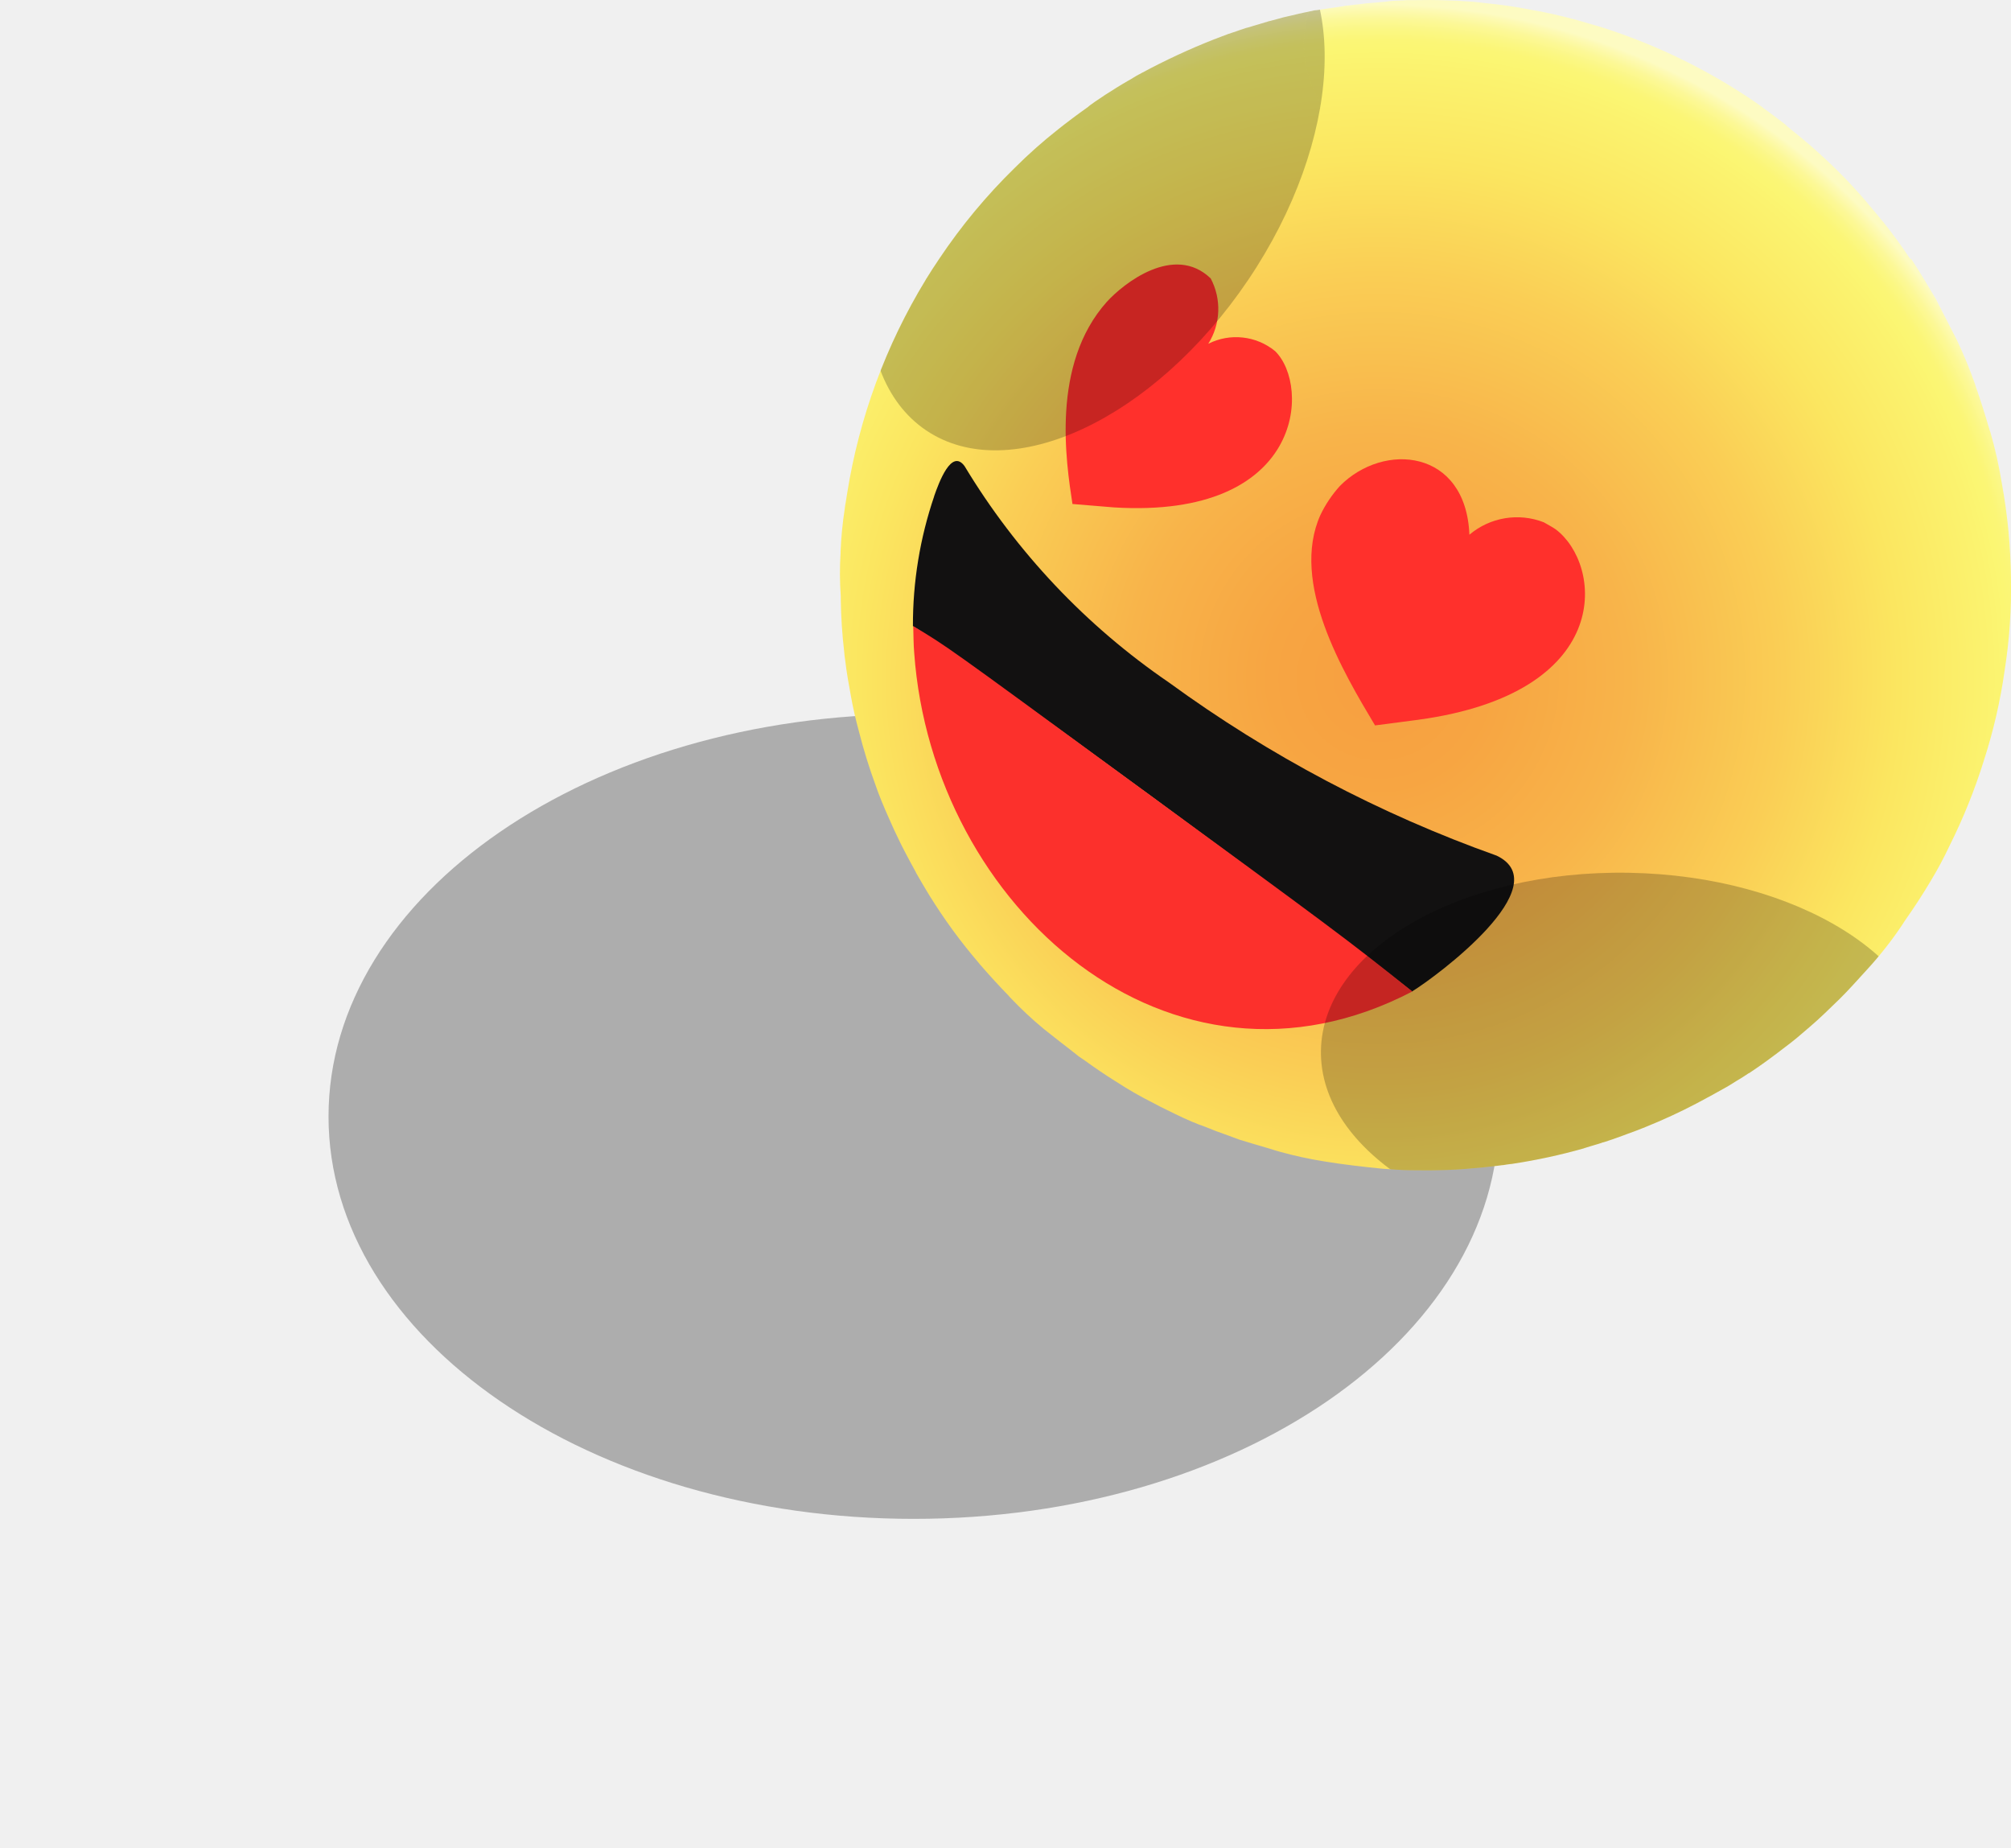
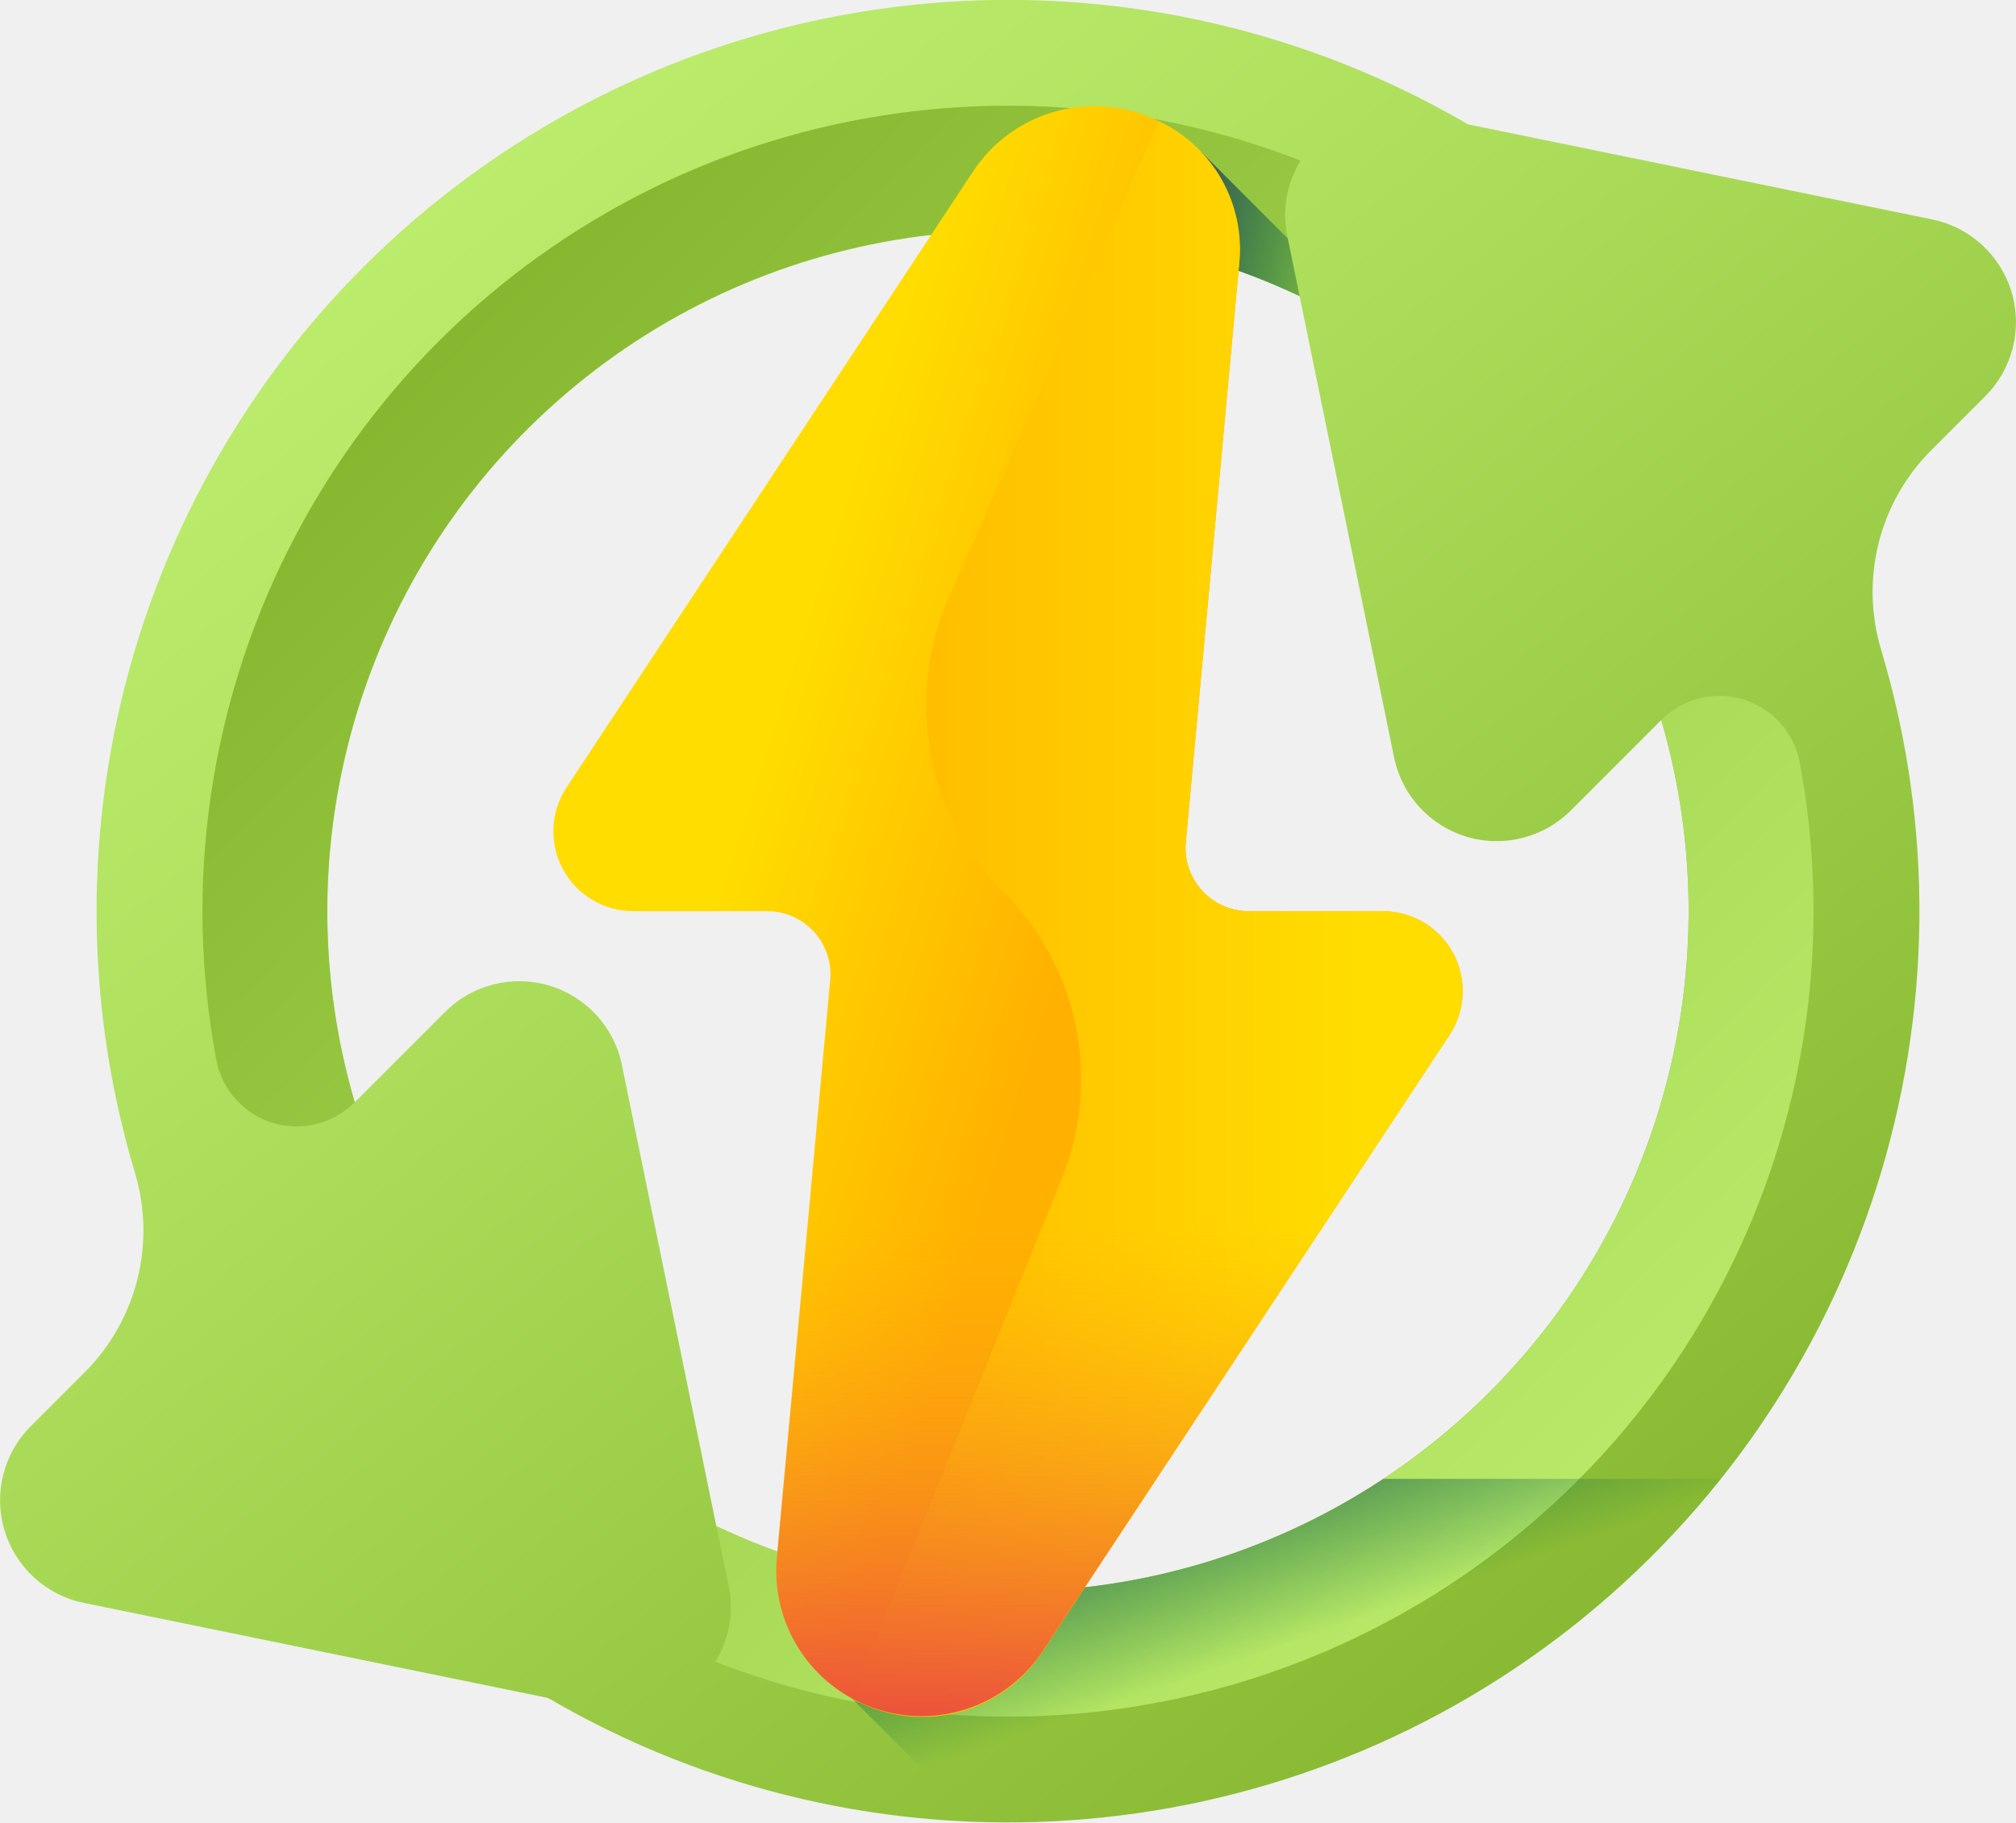
- <svg xmlns="http://www.w3.org/2000/svg" xmlns:xlink="http://www.w3.org/1999/xlink" width="82.478" height="75.758" viewBox="0 0 82.478 75.758">
+ <svg xmlns="http://www.w3.org/2000/svg" xmlns:xlink="http://www.w3.org/1999/xlink" width="103.517" height="93.586" viewBox="0 0 103.517 93.586">
  <defs>
-     <radialGradient id="radial-gradient" cx="0.471" cy="0.58" r="0.575" gradientTransform="matrix(-0.999, -0.004, -0.004, 1, 0.933, 0.001)" gradientUnits="objectBoundingBox">
-       <stop offset="0" stop-color="#f79f40" />
-       <stop offset="0.163" stop-color="#f7a542" />
-       <stop offset="0.371" stop-color="#f8b44a" />
-       <stop offset="0.601" stop-color="#face55" />
-       <stop offset="0.771" stop-color="#fbe660" />
-       <stop offset="0.91" stop-color="#fbf36f" />
-       <stop offset="0.932" stop-color="#fbf672" />
-       <stop offset="0.947" stop-color="#fbf676" />
-       <stop offset="0.962" stop-color="#fbf783" />
-       <stop offset="0.978" stop-color="#fcf897" />
-       <stop offset="0.994" stop-color="#fdfab4" />
-       <stop offset="1" stop-color="#fdfbc2" />
-     </radialGradient>
-     <clipPath id="clip-path">
-       <path id="Trazado_116496" data-name="Trazado 116496" d="M52.65,29.84v-.06c0-.11-.03-.77-.15-1.75-.01-.09-.02-.17-.03-.26-.02-.12-.04-.25-.06-.38a23.894,23.894,0,0,0-3.15-8.77c0-.01-.01-.01-.01-.02-.17-.29-.35-.57-.54-.85h0a23.353,23.353,0,0,0-3.06-3.74,20.449,20.449,0,0,0-1.77-1.6c-.39-.32-.78-.62-1.19-.91a.265.265,0,0,1-.06-.05l-.05-.04-.21-.15c-.26-.18-.55-.37-.86-.57h0c-.01-.01-.02-.01-.03-.02-.15-.09-.3-.19-.47-.28-.07-.04-.15-.09-.22-.13s-.12-.07-.19-.11a1.092,1.092,0,0,0-.15-.08,25.413,25.413,0,0,0-2.93-1.4c-.26-.11-.47-.18-.58-.23l-.18-.07-.18-.07c-.01,0-.02-.01-.03-.01l-.04-.01-.3-.1-.04-.01c-.01,0-.03-.01-.04-.01l-.2-.07a2.759,2.759,0,0,0-.27-.08l-.23-.07c-.04-.01-.09-.03-.13-.04-.01,0-.03-.01-.04-.01s-.03-.01-.05-.01a.636.636,0,0,1-.07-.02l-.26-.07-.22-.06c-.07-.02-.14-.03-.21-.05h-.01l-.13-.03-.25-.06-.18-.04a2.049,2.049,0,0,0-.24-.05c-.01,0-.03-.01-.04-.01-.06-.01-.12-.03-.18-.04l-.11-.02-.13-.03h-.02l-.04-.01c-.02,0-.05-.01-.07-.01a1.766,1.766,0,0,1-.2-.04.6.6,0,0,0-.12-.02h0a2.068,2.068,0,0,1-.22-.04l-.19-.03c-.03-.01-.07-.01-.11-.02a.985.985,0,0,0-.17-.02,1,1,0,0,0-.16-.02l-.27-.03-.25-.03c-.03,0-.05-.01-.08-.01h-.02a1.641,1.641,0,0,0-.23-.02l-.34-.03c-.08-.01-.16-.01-.23-.02-.09-.01-.17-.01-.26-.02s-.18-.01-.27-.02A.97.97,0,0,1,29.76,7h-.37c-.48-.01-.96-.01-1.45,0-.11,0-.21,0-.31.01s-.22.01-.32.02c-.07,0-.13.01-.19.01-.16.01-.31.02-.46.04-.05,0-.11.01-.16.01-.22.02-.43.04-.64.07-.1.01-.2.02-.3.04h-.01c-.02,0-.04.01-.06.01q-.24.03-.45.06c-.11.02-.23.04-.34.05-.26.04-.47.08-.61.11-.7.14-1.38.3-2.06.5-.41.11-.77.22-1.21.38a24.021,24.021,0,0,0-5.31,2.61h0c-.17.11-.33.22-.49.33a.265.265,0,0,0-.06.05c-.28.2-.56.4-.84.61a.423.423,0,0,1-.07.05l-.02.02-.02.02c-.01.01-.02.02-.03.02s-.02.01-.03.02c-.08.06-.15.12-.23.18-.15.12-.3.24-.44.36-.08.07-.16.13-.24.2-.16.14-.32.27-.46.4l-.02.02-.02.02c-.03.03-.07.06-.1.09-.75.69-1.21,1.19-1.24,1.22-.23.25-.46.51-.69.77-.16.19-.33.38-.5.59-.01.01-.02.03-.04.04l-.03.03c-.34.42-.69.89-1.08,1.46l-.01.01-.01.01c-.01.01-.01.02-.02.02-.18.26-.36.55-.54.86-.16.26-.32.52-.46.75l-.46.88c-.15.29-.29.56-.42.82a16.758,16.758,0,0,0-.76,1.82h0v.01c-.22.6-.42,1.23-.6,1.84l-.01.02a.037.037,0,0,1-.01.03,17.968,17.968,0,0,0-.5,2.13,23.506,23.506,0,0,0-.17,7.66,22.794,22.794,0,0,0,.82,3.68,23.944,23.944,0,0,0,1.38,3.51,15.311,15.311,0,0,0,.75,1.42c.32.56.68,1.11,1.06,1.66.04.07.09.13.13.2a16,16,0,0,0,1.39,1.8c.34.37.78.88,1.14,1.24s.83.82,1.22,1.15h0c.42.37.6.53.99.83q.72.585,1.47,1.08h.01c.16.11.32.22.49.32.19.12.38.24.55.34.09.05.22.13.36.21a.573.573,0,0,1,.07.04c.15.09.33.18.52.29.04.02.09.05.13.07a22.789,22.789,0,0,0,2.12,1c.18.07.42.17.7.28l.24.09.42.15.3.1.11.03c.01,0,.01,0,.02.01l.16.05a2.759,2.759,0,0,0,.27.08l.26.08c.01,0,.02,0,.02.01a22.1,22.1,0,0,0,2.96.66l.09.01c.08.01.17.03.27.04h.03l.23.03.53.06c.24.03.56.05.79.07s.49.03.74.04h.02c.13.01.25.01.37.01.33.01.77,0,1.1.01s.79-.03,1.13-.05c.72-.06,1.68-.17,2.39-.28a18.747,18.747,0,0,0,1.84-.38c.14-.04.28-.08.43-.12.43-.12.87-.25,1.24-.36l.43-.16c.35-.12.69-.25,1.03-.38l.17-.06c.4-.15.89-.38,1.32-.59.19-.09.37-.18.55-.28a15.71,15.71,0,0,0,1.56-.88c.02-.01.03-.02.05-.03.41-.26.82-.52,1.22-.81.09-.06.18-.12.26-.17l.44-.34c.12-.09.23-.18.35-.27l.66-.52a14.289,14.289,0,0,0,1.37-1.26l.03-.03.07-.07c.35-.35.74-.77,1.2-1.29a.138.138,0,0,0,.03-.04h0a20.958,20.958,0,0,0,2.02-2.71c.01-.01.01-.02.02-.03.19-.3.38-.61.57-.95v-.01h0c.08-.14.16-.29.24-.44.11-.2.22-.41.31-.59l.09-.18c.16-.32.31-.65.47-.99.21-.47.41-.94.56-1.36h0c.26-.7.5-1.44.71-2.23.13-.48.25-.96.33-1.41.1-.48.18-.98.25-1.5.02-.12.03-.23.05-.34.08-.69.14-1.41.16-2.14v-.13C52.68,31.04,52.68,30.45,52.65,29.84Z" transform="translate(-4.654 -6.992)" />
-     </clipPath>
-     <linearGradient id="linear-gradient" x1="-0.166" y1="-323.933" x2="-1.166" y2="-323.933" gradientUnits="objectBoundingBox">
-       <stop offset="0" stop-color="#19b79c" />
-       <stop offset="0.405" stop-color="#1dbb9e" />
-       <stop offset="0.825" stop-color="#2ac8a3" />
-       <stop offset="0.997" stop-color="#31cfa6" />
+     <linearGradient id="linear-gradient" x1="0.177" y1="0.143" x2="1.013" y2="1.067" gradientUnits="objectBoundingBox">
+       <stop offset="0" stop-color="#bbec6c" />
+       <stop offset="0.29" stop-color="#abdc59" />
+       <stop offset="0.873" stop-color="#82b22a" />
+       <stop offset="1" stop-color="#78a91f" />
    </linearGradient>
-     <linearGradient id="linear-gradient-2" x1="-2.106" y1="-363.238" x2="-3.08" y2="-363.238" xlink:href="#linear-gradient" />
-     <clipPath id="clip-path-2">
-       <path id="Trazado_116504" data-name="Trazado 116504" d="M4.652,29.65v-.06a15.757,15.757,0,0,1,.17-1.74,2.335,2.335,0,0,1,.04-.26c.02-.12.04-.25.06-.38a24.088,24.088,0,0,1,3.22-8.75c0-.01.01-.01.01-.02.18-.29.36-.57.55-.85h0a23.39,23.39,0,0,1,3.09-3.72,20.134,20.134,0,0,1,1.78-1.58q.585-.465,1.2-.9a.265.265,0,0,0,.06-.05l.05-.04.21-.15c.26-.18.55-.37.86-.56h0c.01-.01.02-.01.03-.02.15-.09.31-.19.47-.28a2.53,2.53,0,0,0,.22-.13c.06-.04.12-.07.19-.11.05-.03.1-.05.15-.08a27.308,27.308,0,0,1,2.95-1.37c.26-.1.47-.18.58-.22l.18-.06.18-.06c.01,0,.02-.01.03-.01l.05-.02.3-.1.04-.01c.01,0,.03-.01.04-.01l.2-.06c.08-.02.19-.06.27-.08l.23-.07a.647.647,0,0,0,.13-.04c.01,0,.03-.01.04-.01s.03-.01.05-.01a.637.637,0,0,0,.07-.02l.26-.07.22-.06c.07-.02.14-.03.21-.05h.01l.13-.03c.08-.02.18-.04.25-.06l.18-.04c.08-.02.16-.03.24-.05.01,0,.03-.01.04-.01a1.163,1.163,0,0,0,.18-.04l.11-.01.13-.02h.02l.04-.01c.02,0,.05-.01.07-.01l.2-.03c.04-.01.09-.01.13-.02h0l.22-.03.19-.03a.516.516,0,0,0,.11-.02.985.985,0,0,1,.17-.02c.06-.01.11-.01.16-.02l.27-.03.25-.03c.03,0,.05-.01.08-.01h.02c.07-.01.15-.01.23-.02l.34-.03c.08-.01.16-.01.23-.02a1.569,1.569,0,0,1,.24-.03,2.437,2.437,0,0,1,.27-.01.86.86,0,0,1,.16-.01l.15-.01h.24c.49-.01.97-.01,1.45.01.11,0,.21.01.31.01s.22.01.32.02c.07,0,.13.01.19.01.16.01.31.02.46.04.05.01.11.01.16.02.22.02.43.05.64.07.1.01.2.03.3.04h.01c.02,0,.04.01.06.01.16.02.31.05.45.07l.34.06c.26.05.47.09.6.11.69.14,1.38.31,2.06.52.41.11.76.23,1.21.39a24.178,24.178,0,0,1,5.28,2.65h0c.16.11.33.22.49.34a.265.265,0,0,1,.06.05c.28.2.56.41.83.62a.424.424,0,0,0,.07.05l.02.02.02.02.03.03c.01.01.02.01.02.02.08.06.15.12.22.18.15.12.3.24.44.36.08.07.16.14.24.2.16.14.31.28.46.41l.02.02.02.02c.03.03.07.06.1.09.75.69,1.2,1.2,1.23,1.23.23.25.46.51.68.78.16.19.32.38.49.59.01.01.02.03.04.04l.02.03c.33.42.69.89,1.07,1.47l.04.01.01.01c.01.01.01.02.02.02.17.26.36.56.54.86.16.26.31.53.45.75l.45.88c.15.29.29.56.42.82a18.431,18.431,0,0,1,.75,1.83h0v.01c.21.6.41,1.23.59,1.85l.01.02a.037.037,0,0,0,.01.03,17.59,17.59,0,0,1,.48,2.14,22.71,22.71,0,0,1,.37,3.87,21.465,21.465,0,0,1-.26,3.8,21.96,21.96,0,0,1-.85,3.68,23.286,23.286,0,0,1-1.41,3.5,15.244,15.244,0,0,1-.76,1.42c-.33.56-.69,1.11-1.07,1.65-.04.07-.09.13-.13.2a15.2,15.2,0,0,1-1.41,1.79c-.34.37-.79.88-1.15,1.23s-.84.82-1.22,1.14h0c-.43.37-.6.52-1,.82-.49.38-.98.74-1.48,1.07H41.9c-.16.11-.32.21-.49.31-.19.12-.38.24-.55.33-.09.05-.22.12-.36.2a.574.574,0,0,0-.07.04c-.15.08-.33.18-.52.28-.04.02-.09.05-.13.07a23.108,23.108,0,0,1-2.12.98c-.18.07-.42.17-.71.27l-.24.09-.42.15-.3.1-.11.03c-.01,0-.01,0-.02.01l-.16.05c-.08.02-.19.06-.27.08l-.26.08c-.01,0-.02,0-.02.01a23.962,23.962,0,0,1-2.96.64l-.09.01c-.08.01-.17.02-.27.04H31.8l-.23.03-.53.06c-.24.02-.56.05-.79.07s-.49.03-.74.04h-.02c-.13,0-.25.01-.37.01-.33.01-.77,0-1.1,0s-.79-.04-1.13-.06c-.72-.07-1.68-.18-2.39-.3a16.281,16.281,0,0,1-1.84-.4c-.14-.04-.28-.08-.43-.13-.43-.12-.87-.26-1.24-.37l-.43-.16c-.35-.12-.69-.25-1.03-.39l-.17-.06c-.4-.15-.88-.38-1.32-.6-.19-.09-.37-.18-.55-.28a15.612,15.612,0,0,1-1.55-.89.219.219,0,0,0-.05-.03c-.41-.26-.81-.53-1.21-.82-.09-.06-.17-.12-.25-.17L14,49.97c-.12-.09-.23-.18-.35-.27l-.66-.52a15.233,15.233,0,0,1-1.36-1.27l-.03-.03-.06-.07c-.34-.35-.74-.78-1.19-1.3a.138.138,0,0,1-.03-.04h0a21.889,21.889,0,0,1-2-2.73c-.01-.01-.01-.02-.02-.03-.18-.3-.37-.61-.56-.95v-.01h0c-.08-.14-.16-.29-.24-.44-.11-.21-.22-.41-.31-.59l-.09-.18c-.16-.32-.31-.65-.46-.99-.21-.47-.41-.95-.55-1.36h0a22.441,22.441,0,0,1-.69-2.23c-.13-.48-.24-.96-.32-1.41-.09-.49-.18-.98-.24-1.5-.02-.12-.03-.23-.04-.34a21.166,21.166,0,0,1-.14-2.14v-.13A13.347,13.347,0,0,1,4.652,29.65Z" transform="translate(-4.627 -6.983)" fill="url(#radial-gradient)" />
-     </clipPath>
+     <linearGradient id="linear-gradient-2" x1="0.926" y1="0.926" x2="-0.043" y2="-0.043" xlink:href="#linear-gradient" />
+     <linearGradient id="linear-gradient-3" x1="-0.043" y1="-0.209" x2="-0.247" y2="-1.309" gradientUnits="objectBoundingBox">
+       <stop offset="0" stop-color="#026841" stop-opacity="0" />
+       <stop offset="0.238" stop-color="#076743" stop-opacity="0.239" />
+       <stop offset="0.52" stop-color="#156349" stop-opacity="0.522" />
+       <stop offset="0.822" stop-color="#2d5d52" stop-opacity="0.824" />
+       <stop offset="1" stop-color="#3e5959" />
+     </linearGradient>
+     <linearGradient id="linear-gradient-4" x1="0.533" y1="0.455" x2="0.166" y2="0.033" xlink:href="#linear-gradient-3" />
+     <linearGradient id="linear-gradient-5" x1="1.118" y1="1.416" x2="1.272" y2="2.297" xlink:href="#linear-gradient-3" />
+     <linearGradient id="linear-gradient-6" x1="1.599" y1="0.887" x2="-0.071" y2="0.347" xlink:href="#linear-gradient-3" />
+     <linearGradient id="linear-gradient-7" x1="0.253" y1="0.361" x2="0.567" y2="0.538" gradientUnits="objectBoundingBox">
+       <stop offset="0" stop-color="#fd0" />
+       <stop offset="1" stop-color="#ffb000" />
+     </linearGradient>
+     <linearGradient id="linear-gradient-8" x1="0.831" y1="0.5" x2="-0.201" y2="0.5" xlink:href="#linear-gradient-7" />
+     <linearGradient id="linear-gradient-9" x1="0.5" y1="0.202" x2="0.5" y2="1.055" gradientUnits="objectBoundingBox">
+       <stop offset="0" stop-color="#fea613" stop-opacity="0" />
+       <stop offset="1" stop-color="#e94444" />
+     </linearGradient>
  </defs>
-   <g id="Grupo_157926" data-name="Grupo 157926" transform="translate(13.474)">
-     <ellipse id="Elipse_4737" data-name="Elipse 4737" cx="24" cy="16.5" rx="24" ry="16.5" transform="translate(0 29.284)" fill="#0b0b0b" opacity="0.292" style="mix-blend-mode: multiply;isolation: isolate" />
-     <path id="Trazado_116493" data-name="Trazado 116493" d="M4.652,29.65v-.06a15.757,15.757,0,0,1,.17-1.74,2.335,2.335,0,0,1,.04-.26c.02-.12.04-.25.06-.38a24.088,24.088,0,0,1,3.22-8.75c0-.01.01-.01.01-.02.18-.29.36-.57.55-.85h0a23.39,23.39,0,0,1,3.09-3.72,20.134,20.134,0,0,1,1.78-1.58q.585-.465,1.2-.9a.265.265,0,0,0,.06-.05l.05-.04.21-.15c.26-.18.55-.37.86-.56h0c.01-.01.02-.01.03-.02.15-.09.31-.19.47-.28a2.53,2.53,0,0,0,.22-.13c.06-.04.12-.07.19-.11.05-.03.1-.05.15-.08a27.308,27.308,0,0,1,2.95-1.37c.26-.1.47-.18.58-.22l.18-.06.18-.06c.01,0,.02-.01.03-.01l.05-.02.3-.1.04-.01c.01,0,.03-.01.04-.01l.2-.06c.08-.02.19-.06.27-.08l.23-.07a.647.647,0,0,0,.13-.04c.01,0,.03-.01.04-.01s.03-.01.05-.01a.637.637,0,0,0,.07-.02l.26-.07.22-.06c.07-.02.14-.03.21-.05h.01l.13-.03c.08-.02.18-.04.25-.06l.18-.04c.08-.02.16-.03.24-.05.01,0,.03-.01.04-.01a1.163,1.163,0,0,0,.18-.04l.11-.01.13-.02h.02l.04-.01c.02,0,.05-.01.07-.01l.2-.03c.04-.01.09-.01.13-.02h0l.22-.03.19-.03a.516.516,0,0,0,.11-.02.985.985,0,0,1,.17-.02c.06-.01.11-.01.16-.02l.27-.03.25-.03c.03,0,.05-.01.08-.01h.02c.07-.01.15-.01.23-.02l.34-.03c.08-.01.16-.01.23-.02a1.569,1.569,0,0,1,.24-.03,2.437,2.437,0,0,1,.27-.01.86.86,0,0,1,.16-.01l.15-.01h.24c.49-.01.97-.01,1.45.01.11,0,.21.01.31.01s.22.01.32.02c.07,0,.13.01.19.01.16.01.31.02.46.04.05.01.11.01.16.02.22.02.43.05.64.07.1.01.2.03.3.04h.01c.02,0,.04.01.06.01.16.02.31.05.45.07l.34.06c.26.05.47.09.6.11.69.14,1.38.31,2.06.52.41.11.76.23,1.21.39a24.178,24.178,0,0,1,5.28,2.65h0c.16.11.33.22.49.34a.265.265,0,0,1,.06.05c.28.2.56.41.83.62a.424.424,0,0,0,.07.05l.02.02.02.02.03.03c.01.01.02.01.02.02.08.06.15.12.22.18.15.12.3.24.44.36.08.07.16.14.24.2.16.14.31.28.46.41l.02.02.02.02c.03.03.07.06.1.09.75.69,1.2,1.2,1.23,1.23.23.25.46.51.68.78.16.19.32.38.49.59.01.01.02.03.04.04l.02.03c.33.42.69.89,1.07,1.47l.04.01.01.01c.01.01.01.02.02.02.17.26.36.56.54.86.16.26.31.53.45.75l.45.88c.15.29.29.56.42.82a18.431,18.431,0,0,1,.75,1.83h0v.01c.21.6.41,1.23.59,1.85l.01.02a.037.037,0,0,0,.01.03,17.59,17.59,0,0,1,.48,2.14,22.71,22.71,0,0,1,.37,3.87,21.465,21.465,0,0,1-.26,3.8,21.96,21.96,0,0,1-.85,3.68,23.286,23.286,0,0,1-1.41,3.5,15.244,15.244,0,0,1-.76,1.42c-.33.56-.69,1.11-1.07,1.65-.04.07-.09.13-.13.2a15.2,15.2,0,0,1-1.41,1.79c-.34.37-.79.88-1.15,1.23s-.84.82-1.22,1.14h0c-.43.37-.6.52-1,.82-.49.38-.98.74-1.48,1.07H41.9c-.16.11-.32.21-.49.31-.19.12-.38.24-.55.33-.09.05-.22.12-.36.2a.574.574,0,0,0-.07.04c-.15.08-.33.18-.52.28-.04.02-.09.05-.13.07a23.108,23.108,0,0,1-2.12.98c-.18.07-.42.17-.71.27l-.24.09-.42.15-.3.1-.11.03c-.01,0-.01,0-.02.01l-.16.05c-.08.02-.19.06-.27.08l-.26.08c-.01,0-.02,0-.02.01a23.962,23.962,0,0,1-2.96.64l-.09.01c-.08.01-.17.02-.27.04H31.8l-.23.03-.53.06c-.24.02-.56.05-.79.07s-.49.03-.74.04h-.02c-.13,0-.25.01-.37.01-.33.01-.77,0-1.1,0s-.79-.04-1.13-.06c-.72-.07-1.68-.18-2.39-.3a16.281,16.281,0,0,1-1.84-.4c-.14-.04-.28-.08-.43-.13-.43-.12-.87-.26-1.24-.37l-.43-.16c-.35-.12-.69-.25-1.03-.39l-.17-.06c-.4-.15-.88-.38-1.32-.6-.19-.09-.37-.18-.55-.28a15.612,15.612,0,0,1-1.55-.89.219.219,0,0,0-.05-.03c-.41-.26-.81-.53-1.21-.82-.09-.06-.17-.12-.25-.17L14,49.97c-.12-.09-.23-.18-.35-.27l-.66-.52a15.233,15.233,0,0,1-1.36-1.27l-.03-.03-.06-.07c-.34-.35-.74-.78-1.19-1.3a.138.138,0,0,1-.03-.04h0a21.889,21.889,0,0,1-2-2.73c-.01-.01-.01-.02-.02-.03-.18-.3-.37-.61-.56-.95v-.01h0c-.08-.14-.16-.29-.24-.44-.11-.21-.22-.41-.31-.59l-.09-.18c-.16-.32-.31-.65-.46-.99-.21-.47-.41-.95-.55-1.36h0a22.441,22.441,0,0,1-.69-2.23c-.13-.48-.24-.96-.32-1.41-.09-.49-.18-.98-.24-1.5-.02-.12-.03-.23-.04-.34a21.166,21.166,0,0,1-.14-2.14v-.13A13.347,13.347,0,0,1,4.652,29.65Z" transform="translate(16.349 -6.983)" fill="url(#radial-gradient)" />
-     <g id="Grupo_86225" data-name="Grupo 86225" transform="translate(20.955 0.009)" clip-path="url(#clip-path)">
-       <path id="Trazado_116494" data-name="Trazado 116494" d="M50.67,21.64a4.37,4.37,0,0,1,.18-.46C50.8,21.33,50.74,21.48,50.67,21.64Z" transform="translate(-48.844 -6.992)" fill="url(#linear-gradient)" />
-       <path id="Trazado_116495" data-name="Trazado 116495" d="M4.7,34.92c.03-.14.05-.28.08-.41C4.75,34.65,4.73,34.79,4.7,34.92Z" transform="translate(43.196 -6.992)" fill="url(#linear-gradient-2)" />
-     </g>
-     <path id="Trazado_116497" data-name="Trazado 116497" d="M25.873,27.33A16.375,16.375,0,0,0,25,32.66c2.26,1.39,16.97,12.2,20.47,14.98,1.03-.63,6.02-4.35,3.47-5.57a52.925,52.925,0,0,1-13.44-7.1,28.664,28.664,0,0,1-8.38-8.87c-.54-.75-1.06.69-1.25,1.23" transform="translate(-1.032 -6.983)" fill="#121111" />
-     <path id="Trazado_116499" data-name="Trazado 116499" d="M29.22,33.76c.75,10.43,10.52,19.05,20.43,13.88-2.65-2.12-3.33-2.62-11.66-8.71-7.45-5.46-7.45-5.46-8.81-6.27.01.33.01.77.04,1.1" transform="translate(-5.199 -6.983)" fill="#fc302c" />
-     <g id="Grupo_86231" data-name="Grupo 86231" transform="translate(40.307 18.833)">
-       <path id="Trazado_116501" data-name="Trazado 116501" d="M22.473,28.1c-1.25,2.78.93,6.44,2.24,8.63.65-.09,1.52-.19,2.17-.29,7.67-1.22,7.14-6.32,5.24-7.75-.14-.1-.34-.2-.49-.29a3.024,3.024,0,0,0-3.05.51c-.14-3.51-3.51-3.82-5.31-2a4.969,4.969,0,0,0-.8,1.19" transform="translate(-22.099 -25.816)" fill="#ff302c" />
-     </g>
-     <g id="Grupo_86232" data-name="Grupo 86232" transform="translate(30.232 10.846)">
-       <path id="Trazado_116503" data-name="Trazado 116503" d="M35.806,19.36c-2.3,2.57-1.67,6.58-1.41,8.29.51.04,1.19.1,1.7.14,7.78.48,8.08-4.98,6.61-6.41a2.529,2.529,0,0,0-2.74-.3,2.679,2.679,0,0,0,.1-2.68c-1.5-1.44-3.58.21-4.26.96" transform="translate(-34.117 -17.829)" fill="#ff302c" />
-     </g>
-     <g id="Enmascarar_grupo_59" data-name="Enmascarar grupo 59" transform="translate(20.976 0)" clip-path="url(#clip-path-2)">
-       <g id="Grupo_86233" data-name="Grupo 86233" transform="translate(-2.683 -7.272)" opacity="0.561" style="mix-blend-mode: multiply;isolation: isolate">
-         <g id="Grupo_86230" data-name="Grupo 86230" transform="translate(0)">
-           <ellipse id="Elipse_4734" data-name="Elipse 4734" cx="12.5" cy="7.5" rx="12.5" ry="7.5" transform="translate(21.707 1.557)" fill="#fff" opacity="0.743" />
-           <ellipse id="Elipse_4735" data-name="Elipse 4735" cx="12.5" cy="7.5" rx="12.5" ry="7.5" transform="translate(26.415 8.388) rotate(124)" opacity="0.387" />
-           <ellipse id="Elipse_4736" data-name="Elipse 4736" cx="12.5" cy="7.5" rx="12.5" ry="7.5" transform="matrix(-1, -0.017, 0.017, -1, 47.282, 58.274)" opacity="0.387" />
-         </g>
+   <g id="Grupo_1107029" data-name="Grupo 1107029" transform="translate(13594.017 11913.926)">
+     <g id="Grupo_1106872" data-name="Grupo 1106872" transform="translate(-13594.017 -11938.39)">
+       <g id="Grupo_1106869" data-name="Grupo 1106869" transform="translate(0 24.464)">
+         <path id="Trazado_885098" data-name="Trazado 885098" d="M99.211,35.732,75.378,30.85A46.806,46.806,0,0,0,6.924,84.677,10.3,10.3,0,0,1,4.368,94.918L1.58,97.706a5.38,5.38,0,0,0,2.725,9.075l23.833,4.882A46.806,46.806,0,0,0,96.593,57.836,10.3,10.3,0,0,1,99.148,47.6l2.788-2.788A5.381,5.381,0,0,0,99.211,35.732ZM71.583,63.36a5.38,5.38,0,0,0,9.075,2.725L85.3,61.442a34.955,34.955,0,0,1-48.517,41.4L31.933,79.154a5.38,5.38,0,0,0-9.075-2.725l-4.643,4.643a34.955,34.955,0,0,1,48.517-41.4Z" transform="translate(0 -24.464)" fill="url(#linear-gradient)" />
+         <path id="Trazado_885099" data-name="Trazado 885099" d="M74.427,55.416a41.412,41.412,0,0,0-22.487,44.82,4.2,4.2,0,0,0,7.105,2.166A34.952,34.952,0,0,1,107.563,61l-.629-3.071a5.315,5.315,0,0,1,.681-3.889,41.469,41.469,0,0,0-33.187,1.374Zm51.708,27.355a34.957,34.957,0,0,1-48.518,41.4l.629,3.071a5.316,5.316,0,0,1-.681,3.889A41.372,41.372,0,0,0,133.24,84.937a4.2,4.2,0,0,0-7.106-2.166Z" transform="translate(-40.832 -45.794)" fill="url(#linear-gradient-2)" />
+         <path id="Trazado_885100" data-name="Trazado 885100" d="M188.408,412.484l-8.591-8.591a35.02,35.02,0,0,1-32.531,1.361l.629,3.074a5.38,5.38,0,0,1-6.35,6.35l-2.924-.6A46.857,46.857,0,0,0,188.408,412.484Z" transform="translate(-110.501 -326.879)" fill="url(#linear-gradient-3)" />
+         <path id="Trazado_885101" data-name="Trazado 885101" d="M260.1,398.638H242.768a34.91,34.91,0,0,1-21.73,5.7l-5.571,5.571,6.334,6.334a46.661,46.661,0,0,0,34.778-13.673A47.232,47.232,0,0,0,260.1,398.638Z" transform="translate(-171.733 -322.691)" fill="url(#linear-gradient-4)" />
+         <path id="Trazado_885102" data-name="Trazado 885102" d="M152.032,29.38l9.012,9.012A35.055,35.055,0,0,1,187.9,39.677l-.629-3.074a5.38,5.38,0,0,1,6.35-6.35l2.924.6A46.892,46.892,0,0,0,152.032,29.38Z" transform="translate(-121.173 -24.467)" fill="url(#linear-gradient-5)" />
+         <path id="Trazado_885103" data-name="Trazado 885103" d="M308.847,70.23l-.606-2.958L303.773,62.8V68.3A34.711,34.711,0,0,1,308.847,70.23Z" transform="translate(-242.115 -55.022)" fill="url(#linear-gradient-6)" />
+       </g>
+       <g id="Grupo_1106870" data-name="Grupo 1106870" transform="translate(28.41 29.896)">
+         <path id="Trazado_885104" data-name="Trazado 885104" d="M182.554,92.586h-6.876a3.244,3.244,0,0,1-3.231-3.542l2.736-29.65a7.462,7.462,0,0,0-13.658-4.8L140.654,86.222a4.1,4.1,0,0,0,3.425,6.364h6.876a3.244,3.244,0,0,1,3.231,3.542l-2.736,29.65a7.462,7.462,0,0,0,13.658,4.8L185.98,98.951a4.1,4.1,0,0,0-3.425-6.364Z" transform="translate(-139.968 -51.225)" fill="url(#linear-gradient-7)" />
+         <path id="Trazado_885105" data-name="Trazado 885105" d="M242.729,95.706h-6.876a3.244,3.244,0,0,1-3.231-3.543l2.736-29.65a7.254,7.254,0,0,0-4.116-7.374l-10.8,24.5a13.585,13.585,0,0,0,2.824,15.089,13.585,13.585,0,0,1,2.991,14.692l-10.786,26.716a7.361,7.361,0,0,0,9.815-2.438l20.872-31.624a4.1,4.1,0,0,0-3.425-6.364Z" transform="translate(-200.143 -54.345)" fill="url(#linear-gradient-8)" />
+         <path id="Trazado_885106" data-name="Trazado 885106" d="M198.568,302.3l-2.177,23.591a7.462,7.462,0,0,0,13.658,4.8L228.784,302.3H198.568Z" transform="translate(-184.91 -251.342)" fill="url(#linear-gradient-9)" />
      </g>
    </g>
  </g>
</svg>
